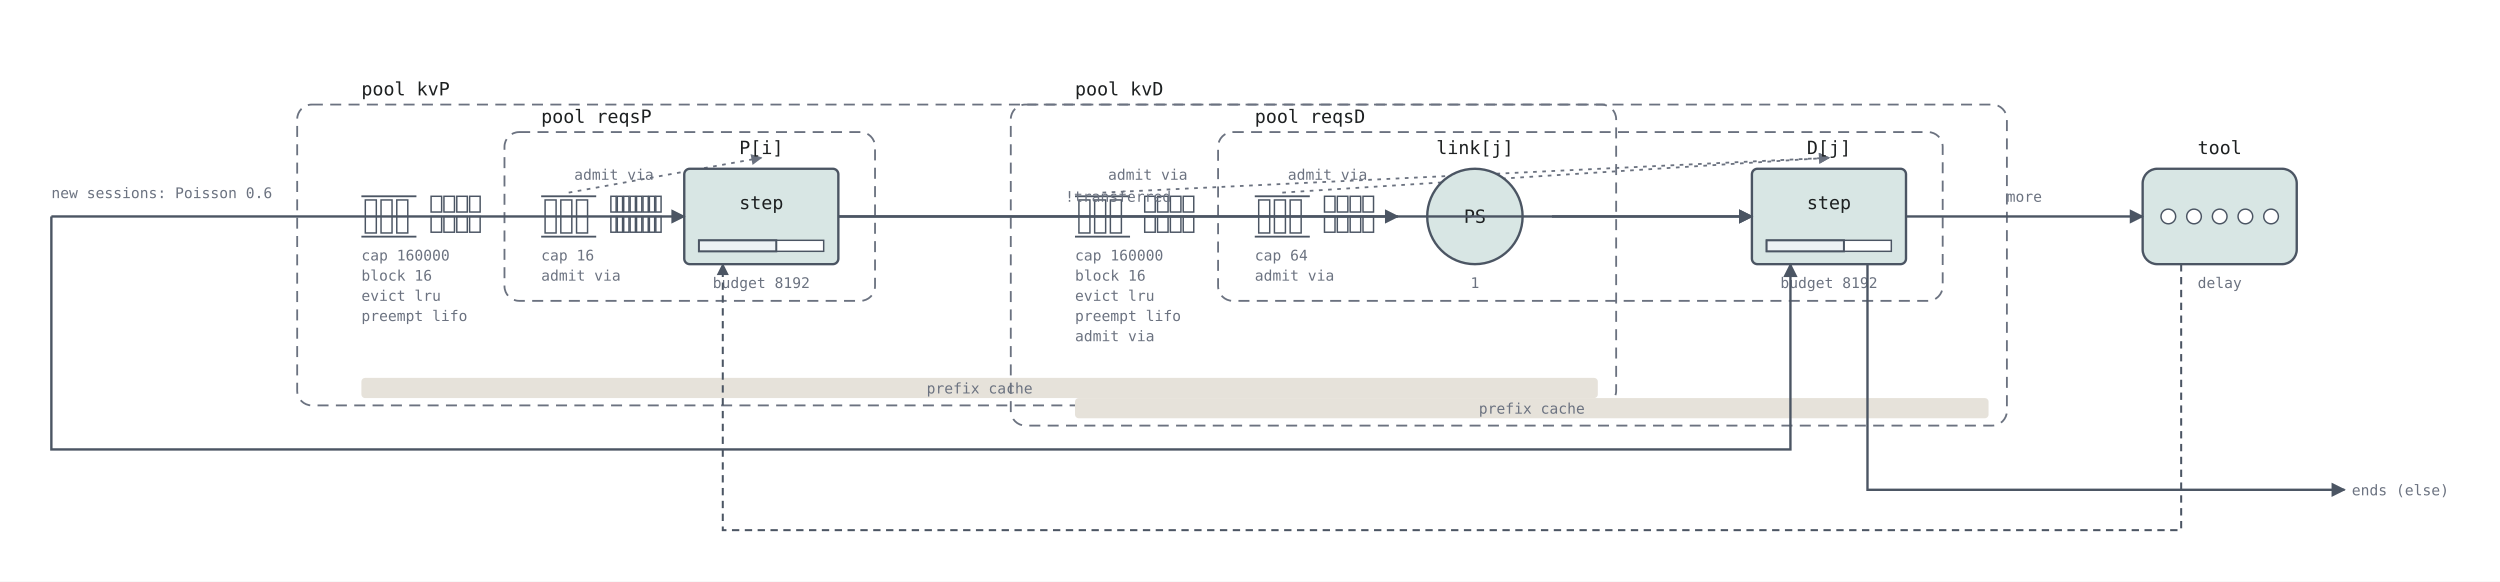
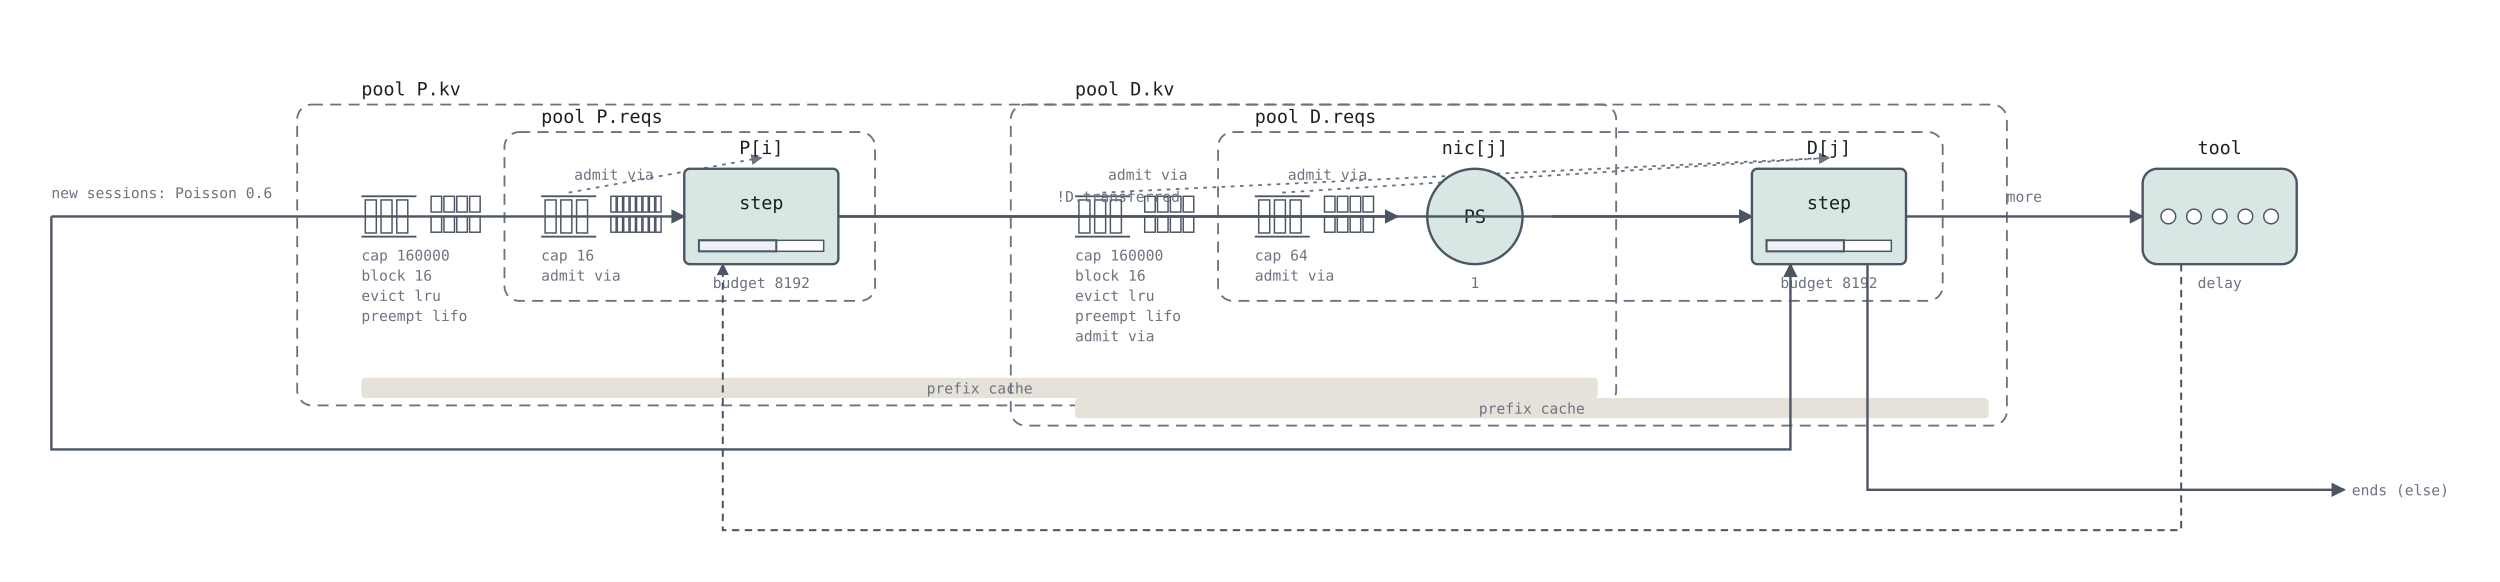
<svg xmlns="http://www.w3.org/2000/svg" width="1362.8" height="317" viewBox="0 0 1362.8 317" role="img">
  <style>
  text { font-family: ui-monospace, "SF Mono", Menlo, Consolas, monospace; }
  @media (prefers-color-scheme: dark) {
    text { fill: #e8e6e3; } text.dim { fill: #9aa4b2; }
    .bg { fill:#14171a }
    .solid { fill:#232a31;stroke:#b6bfcc }
    .body { fill:#232a31;stroke:#b6bfcc }
    .admission { fill:#232a31;stroke:#b6bfcc }
    .cached { fill:#33302a }
    .reserve { stroke:#9aa4b2 }
    .enclosure { stroke:#9aa4b2 }
    .station { fill:#26403d;stroke:#b6bfcc }
    .cell { fill:#14171a;stroke:#b6bfcc }
    .rail { stroke:#b6bfcc }
    .flow { stroke:#b6bfcc }
    .back { stroke:#b6bfcc }
    .relation { stroke:#9aa4b2 }
    .grow { stroke:#b6bfcc }
  }
</style>
  <defs>
    <marker id="a" viewBox="0 0 10 10" refX="9" refY="5" markerWidth="6" markerHeight="6" orient="auto-start-reverse">
      <path d="M0 0 L10 5 L0 10 z" fill="context-stroke" />
    </marker>
  </defs>
  <rect class="bg" fill="#ffffff" x="0" y="0" width="1362.8" height="317" />
  <rect class="enclosure" fill="none" stroke="#6b7280" stroke-width="1" stroke-dasharray="6 4" x="275" y="72" width="202" height="92" rx="8" />
-   <text x="295" y="67" text-anchor="start" font-size="10" fill="#1d2021">pool reqsP</text>
+   <text x="295" y="67" text-anchor="start" font-size="10" fill="#1d2021">pool P.reqs</text>
  <path class="rail" fill="none" stroke="#4b5563" stroke-width="1" d="M295 107 L325 107 M295 129 L325 129" />
  <rect class="cell" fill="#ffffff" stroke="#4b5563" stroke-width=".8" x="297.14" y="109" width="6" height="18" />
  <rect class="cell" fill="#ffffff" stroke="#4b5563" stroke-width=".8" x="305.71" y="109" width="6" height="18" />
  <rect class="cell" fill="#ffffff" stroke="#4b5563" stroke-width=".8" x="314.29" y="109" width="6" height="18" />
  <rect class="cell" fill="#ffffff" stroke="#4b5563" stroke-width=".8" x="333" y="107" width="2.87" height="8.58" />
  <rect class="cell" fill="#ffffff" stroke="#4b5563" stroke-width=".8" x="336.5" y="107" width="2.87" height="8.58" />
  <rect class="cell" fill="#ffffff" stroke="#4b5563" stroke-width=".8" x="340" y="107" width="2.87" height="8.58" />
  <rect class="cell" fill="#ffffff" stroke="#4b5563" stroke-width=".8" x="343.5" y="107" width="2.87" height="8.58" />
  <rect class="cell" fill="#ffffff" stroke="#4b5563" stroke-width=".8" x="347" y="107" width="2.87" height="8.58" />
  <rect class="cell" fill="#ffffff" stroke="#4b5563" stroke-width=".8" x="350.5" y="107" width="2.87" height="8.58" />
  <rect class="cell" fill="#ffffff" stroke="#4b5563" stroke-width=".8" x="354" y="107" width="2.87" height="8.58" />
  <rect class="cell" fill="#ffffff" stroke="#4b5563" stroke-width=".8" x="357.5" y="107" width="2.87" height="8.58" />
  <rect class="cell" fill="#ffffff" stroke="#4b5563" stroke-width=".8" x="333" y="118" width="2.87" height="8.58" />
  <rect class="cell" fill="#ffffff" stroke="#4b5563" stroke-width=".8" x="336.5" y="118" width="2.87" height="8.58" />
  <rect class="cell" fill="#ffffff" stroke="#4b5563" stroke-width=".8" x="340" y="118" width="2.87" height="8.58" />
  <rect class="cell" fill="#ffffff" stroke="#4b5563" stroke-width=".8" x="343.5" y="118" width="2.87" height="8.58" />
  <rect class="cell" fill="#ffffff" stroke="#4b5563" stroke-width=".8" x="347" y="118" width="2.87" height="8.58" />
  <rect class="cell" fill="#ffffff" stroke="#4b5563" stroke-width=".8" x="350.5" y="118" width="2.87" height="8.58" />
  <rect class="cell" fill="#ffffff" stroke="#4b5563" stroke-width=".8" x="354" y="118" width="2.87" height="8.58" />
  <rect class="cell" fill="#ffffff" stroke="#4b5563" stroke-width=".8" x="357.5" y="118" width="2.87" height="8.58" />
  <text x="295" y="142" text-anchor="start" font-size="8" fill="#6b7280" class="dim">cap 16</text>
  <text x="295" y="153" text-anchor="start" font-size="8" fill="#6b7280" class="dim">admit via</text>
  <path class="relation" fill="none" stroke="#6b7280" stroke-width="1" stroke-dasharray="2 3" d="M310 105 L415 86" marker-end="url(#a)" />
  <text x="313" y="98" text-anchor="start" font-size="8" fill="#6b7280" class="dim">admit via</text>
  <rect class="enclosure" fill="none" stroke="#6b7280" stroke-width="1" stroke-dasharray="6 4" x="162" y="57" width="719" height="164" rx="8" />
-   <text x="197" y="52" text-anchor="start" font-size="10" fill="#1d2021">pool kvP</text>
+   <text x="197" y="52" text-anchor="start" font-size="10" fill="#1d2021">pool P.kv</text>
  <path class="rail" fill="none" stroke="#4b5563" stroke-width="1" d="M197 107 L227 107 M197 129 L227 129" />
  <rect class="cell" fill="#ffffff" stroke="#4b5563" stroke-width=".8" x="199.14" y="109" width="6" height="18" />
  <rect class="cell" fill="#ffffff" stroke="#4b5563" stroke-width=".8" x="207.71" y="109" width="6" height="18" />
  <rect class="cell" fill="#ffffff" stroke="#4b5563" stroke-width=".8" x="216.29" y="109" width="6" height="18" />
  <rect class="cell" fill="#ffffff" stroke="#4b5563" stroke-width=".8" x="235" y="107" width="5.74" height="8.58" />
  <rect class="cell" fill="#ffffff" stroke="#4b5563" stroke-width=".8" x="242" y="107" width="5.74" height="8.58" />
  <rect class="cell" fill="#ffffff" stroke="#4b5563" stroke-width=".8" x="249" y="107" width="5.74" height="8.58" />
  <rect class="cell" fill="#ffffff" stroke="#4b5563" stroke-width=".8" x="256" y="107" width="5.74" height="8.58" />
  <rect class="cell" fill="#ffffff" stroke="#4b5563" stroke-width=".8" x="235" y="118" width="5.74" height="8.58" />
  <rect class="cell" fill="#ffffff" stroke="#4b5563" stroke-width=".8" x="242" y="118" width="5.74" height="8.58" />
  <rect class="cell" fill="#ffffff" stroke="#4b5563" stroke-width=".8" x="249" y="118" width="5.74" height="8.58" />
  <rect class="cell" fill="#ffffff" stroke="#4b5563" stroke-width=".8" x="256" y="118" width="5.74" height="8.58" />
  <text x="197" y="142" text-anchor="start" font-size="8" fill="#6b7280" class="dim">cap 160000</text>
  <text x="197" y="153" text-anchor="start" font-size="8" fill="#6b7280" class="dim">block 16</text>
  <text x="197" y="164" text-anchor="start" font-size="8" fill="#6b7280" class="dim">evict lru</text>
  <text x="197" y="175" text-anchor="start" font-size="8" fill="#6b7280" class="dim">preempt lifo</text>
  <rect class="cached" fill="#e6e2da" stroke="none" x="197" y="206" width="674" height="11" rx="2" />
  <text x="534" y="214.5" text-anchor="middle" font-size="8" fill="#6b7280" class="dim">prefix cache</text>
  <rect class="enclosure" fill="none" stroke="#6b7280" stroke-width="1" stroke-dasharray="6 4" x="664" y="72" width="395" height="92" rx="8" />
-   <text x="684" y="67" text-anchor="start" font-size="10" fill="#1d2021">pool reqsD</text>
+   <text x="684" y="67" text-anchor="start" font-size="10" fill="#1d2021">pool D.reqs</text>
  <path class="rail" fill="none" stroke="#4b5563" stroke-width="1" d="M684 107 L714 107 M684 129 L714 129" />
  <rect class="cell" fill="#ffffff" stroke="#4b5563" stroke-width=".8" x="686.14" y="109" width="6" height="18" />
  <rect class="cell" fill="#ffffff" stroke="#4b5563" stroke-width=".8" x="694.71" y="109" width="6" height="18" />
  <rect class="cell" fill="#ffffff" stroke="#4b5563" stroke-width=".8" x="703.29" y="109" width="6" height="18" />
  <rect class="cell" fill="#ffffff" stroke="#4b5563" stroke-width=".8" x="722" y="107" width="5.74" height="8.58" />
  <rect class="cell" fill="#ffffff" stroke="#4b5563" stroke-width=".8" x="729" y="107" width="5.74" height="8.58" />
  <rect class="cell" fill="#ffffff" stroke="#4b5563" stroke-width=".8" x="736" y="107" width="5.74" height="8.58" />
  <rect class="cell" fill="#ffffff" stroke="#4b5563" stroke-width=".8" x="743" y="107" width="5.74" height="8.58" />
  <rect class="cell" fill="#ffffff" stroke="#4b5563" stroke-width=".8" x="722" y="118" width="5.74" height="8.58" />
  <rect class="cell" fill="#ffffff" stroke="#4b5563" stroke-width=".8" x="729" y="118" width="5.74" height="8.58" />
  <rect class="cell" fill="#ffffff" stroke="#4b5563" stroke-width=".8" x="736" y="118" width="5.74" height="8.58" />
  <rect class="cell" fill="#ffffff" stroke="#4b5563" stroke-width=".8" x="743" y="118" width="5.74" height="8.58" />
  <text x="684" y="142" text-anchor="start" font-size="8" fill="#6b7280" class="dim">cap 64</text>
  <text x="684" y="153" text-anchor="start" font-size="8" fill="#6b7280" class="dim">admit via</text>
  <path class="relation" fill="none" stroke="#6b7280" stroke-width="1" stroke-dasharray="2 3" d="M699 105 L997 86" marker-end="url(#a)" />
  <text x="702" y="98" text-anchor="start" font-size="8" fill="#6b7280" class="dim">admit via</text>
  <rect class="enclosure" fill="none" stroke="#6b7280" stroke-width="1" stroke-dasharray="6 4" x="551" y="57" width="543" height="175" rx="8" />
-   <text x="586" y="52" text-anchor="start" font-size="10" fill="#1d2021">pool kvD</text>
+   <text x="586" y="52" text-anchor="start" font-size="10" fill="#1d2021">pool D.kv</text>
  <path class="rail" fill="none" stroke="#4b5563" stroke-width="1" d="M586 107 L616 107 M586 129 L616 129" />
  <rect class="cell" fill="#ffffff" stroke="#4b5563" stroke-width=".8" x="588.14" y="109" width="6" height="18" />
  <rect class="cell" fill="#ffffff" stroke="#4b5563" stroke-width=".8" x="596.71" y="109" width="6" height="18" />
  <rect class="cell" fill="#ffffff" stroke="#4b5563" stroke-width=".8" x="605.29" y="109" width="6" height="18" />
  <rect class="cell" fill="#ffffff" stroke="#4b5563" stroke-width=".8" x="624" y="107" width="5.74" height="8.58" />
  <rect class="cell" fill="#ffffff" stroke="#4b5563" stroke-width=".8" x="631" y="107" width="5.74" height="8.58" />
  <rect class="cell" fill="#ffffff" stroke="#4b5563" stroke-width=".8" x="638" y="107" width="5.74" height="8.58" />
  <rect class="cell" fill="#ffffff" stroke="#4b5563" stroke-width=".8" x="645" y="107" width="5.74" height="8.58" />
  <rect class="cell" fill="#ffffff" stroke="#4b5563" stroke-width=".8" x="624" y="118" width="5.74" height="8.58" />
  <rect class="cell" fill="#ffffff" stroke="#4b5563" stroke-width=".8" x="631" y="118" width="5.74" height="8.58" />
  <rect class="cell" fill="#ffffff" stroke="#4b5563" stroke-width=".8" x="638" y="118" width="5.74" height="8.58" />
  <rect class="cell" fill="#ffffff" stroke="#4b5563" stroke-width=".8" x="645" y="118" width="5.74" height="8.58" />
  <text x="586" y="142" text-anchor="start" font-size="8" fill="#6b7280" class="dim">cap 160000</text>
  <text x="586" y="153" text-anchor="start" font-size="8" fill="#6b7280" class="dim">block 16</text>
  <text x="586" y="164" text-anchor="start" font-size="8" fill="#6b7280" class="dim">evict lru</text>
  <text x="586" y="175" text-anchor="start" font-size="8" fill="#6b7280" class="dim">preempt lifo</text>
  <text x="586" y="186" text-anchor="start" font-size="8" fill="#6b7280" class="dim">admit via</text>
  <rect class="cached" fill="#e6e2da" stroke="none" x="586" y="217" width="498" height="11" rx="2" />
  <text x="835" y="225.5" text-anchor="middle" font-size="8" fill="#6b7280" class="dim">prefix cache</text>
  <path class="relation" fill="none" stroke="#6b7280" stroke-width="1" stroke-dasharray="2 3" d="M601 105 L997 86" marker-end="url(#a)" />
  <text x="604" y="98" text-anchor="start" font-size="8" fill="#6b7280" class="dim">admit via</text>
  <rect class="station" fill="#d8e6e4" stroke="#4b5563" stroke-width="1.3" x="373" y="92" width="84" height="52" rx="3" />
  <rect class="cell" fill="#ffffff" stroke="#4b5563" stroke-width=".8" x="381" y="131" width="68" height="6" />
  <rect class="solid" fill="#eef2f5" stroke="#4b5563" stroke-width="1.1" x="381" y="131" width="42.16" height="6" />
  <text x="415" y="114" text-anchor="middle" font-size="10" fill="#1d2021">step</text>
  <text x="415" y="84" text-anchor="middle" font-size="10" fill="#1d2021">P[i]</text>
  <text x="415" y="157" text-anchor="middle" font-size="8" fill="#6b7280" class="dim">budget 8192</text>
  <circle class="station" fill="#d8e6e4" stroke="#4b5563" stroke-width="1.3" cx="804" cy="118" r="26" />
  <text x="804" y="121.5" text-anchor="middle" font-size="10" fill="#1d2021">PS</text>
-   <text x="804" y="84" text-anchor="middle" font-size="10" fill="#1d2021">link[j]</text>
+   <text x="804" y="84" text-anchor="middle" font-size="10" fill="#1d2021">nic[j]</text>
  <text x="804" y="157" text-anchor="middle" font-size="8" fill="#6b7280" class="dim">1</text>
  <rect class="station" fill="#d8e6e4" stroke="#4b5563" stroke-width="1.3" x="955" y="92" width="84" height="52" rx="3" />
  <rect class="cell" fill="#ffffff" stroke="#4b5563" stroke-width=".8" x="963" y="131" width="68" height="6" />
  <rect class="solid" fill="#eef2f5" stroke="#4b5563" stroke-width="1.1" x="963" y="131" width="42.16" height="6" />
  <text x="997" y="114" text-anchor="middle" font-size="10" fill="#1d2021">step</text>
  <text x="997" y="84" text-anchor="middle" font-size="10" fill="#1d2021">D[j]</text>
  <text x="997" y="157" text-anchor="middle" font-size="8" fill="#6b7280" class="dim">budget 8192</text>
  <rect class="station" fill="#d8e6e4" stroke="#4b5563" stroke-width="1.3" x="1168" y="92" width="84" height="52" rx="8" />
  <circle class="cell" fill="#ffffff" stroke="#4b5563" stroke-width=".8" cx="1182" cy="118" r="4" />
  <circle class="cell" fill="#ffffff" stroke="#4b5563" stroke-width=".8" cx="1196" cy="118" r="4" />
  <circle class="cell" fill="#ffffff" stroke="#4b5563" stroke-width=".8" cx="1210" cy="118" r="4" />
  <circle class="cell" fill="#ffffff" stroke="#4b5563" stroke-width=".8" cx="1224" cy="118" r="4" />
  <circle class="cell" fill="#ffffff" stroke="#4b5563" stroke-width=".8" cx="1238" cy="118" r="4" />
  <text x="1210" y="84" text-anchor="middle" font-size="10" fill="#1d2021">tool</text>
  <text x="1210" y="157" text-anchor="middle" font-size="8" fill="#6b7280" class="dim">delay</text>
  <path class="flow" fill="none" stroke="#4b5563" stroke-width="1.3" d="M28 118 L373 118" marker-end="url(#a)" />
  <text x="28" y="108" text-anchor="start" font-size="8" fill="#6b7280" class="dim">new sessions: Poisson 0.6</text>
  <path class="flow" fill="none" stroke="#4b5563" stroke-width="1.3" d="M457 118 L762 118" marker-end="url(#a)" />
-   <text x="609.5" y="110" text-anchor="middle" font-size="8" fill="#6b7280" class="dim">!transferred</text>
+   <text x="609.5" y="110" text-anchor="middle" font-size="8" fill="#6b7280" class="dim">!D.transferred</text>
  <path class="flow" fill="none" stroke="#4b5563" stroke-width="1.3" d="M846 118 L955 118" marker-end="url(#a)" />
  <path class="flow" fill="none" stroke="#4b5563" stroke-width="1.3" d="M457 118 L955 118" marker-end="url(#a)" />
  <path class="flow" fill="none" stroke="#4b5563" stroke-width="1.3" d="M28 118 L28 245 L976 245 L976 144" marker-end="url(#a)" />
  <path class="flow" fill="none" stroke="#4b5563" stroke-width="1.3" d="M1039 118 L1168 118" marker-end="url(#a)" />
  <text x="1103.5" y="110" text-anchor="middle" font-size="8" fill="#6b7280" class="dim">more</text>
  <path class="flow" fill="none" stroke="#4b5563" stroke-width="1.3" d="M1018 144 L1018 267 L1278 267" marker-end="url(#a)" />
  <text x="1282" y="270" text-anchor="start" font-size="8" fill="#6b7280" class="dim">ends (else)</text>
  <path class="back" fill="none" stroke="#4b5563" stroke-width="1.1" stroke-dasharray="4 3" d="M1189 144 L1189 289 L394 289 L394 144" marker-end="url(#a)" />
</svg>
